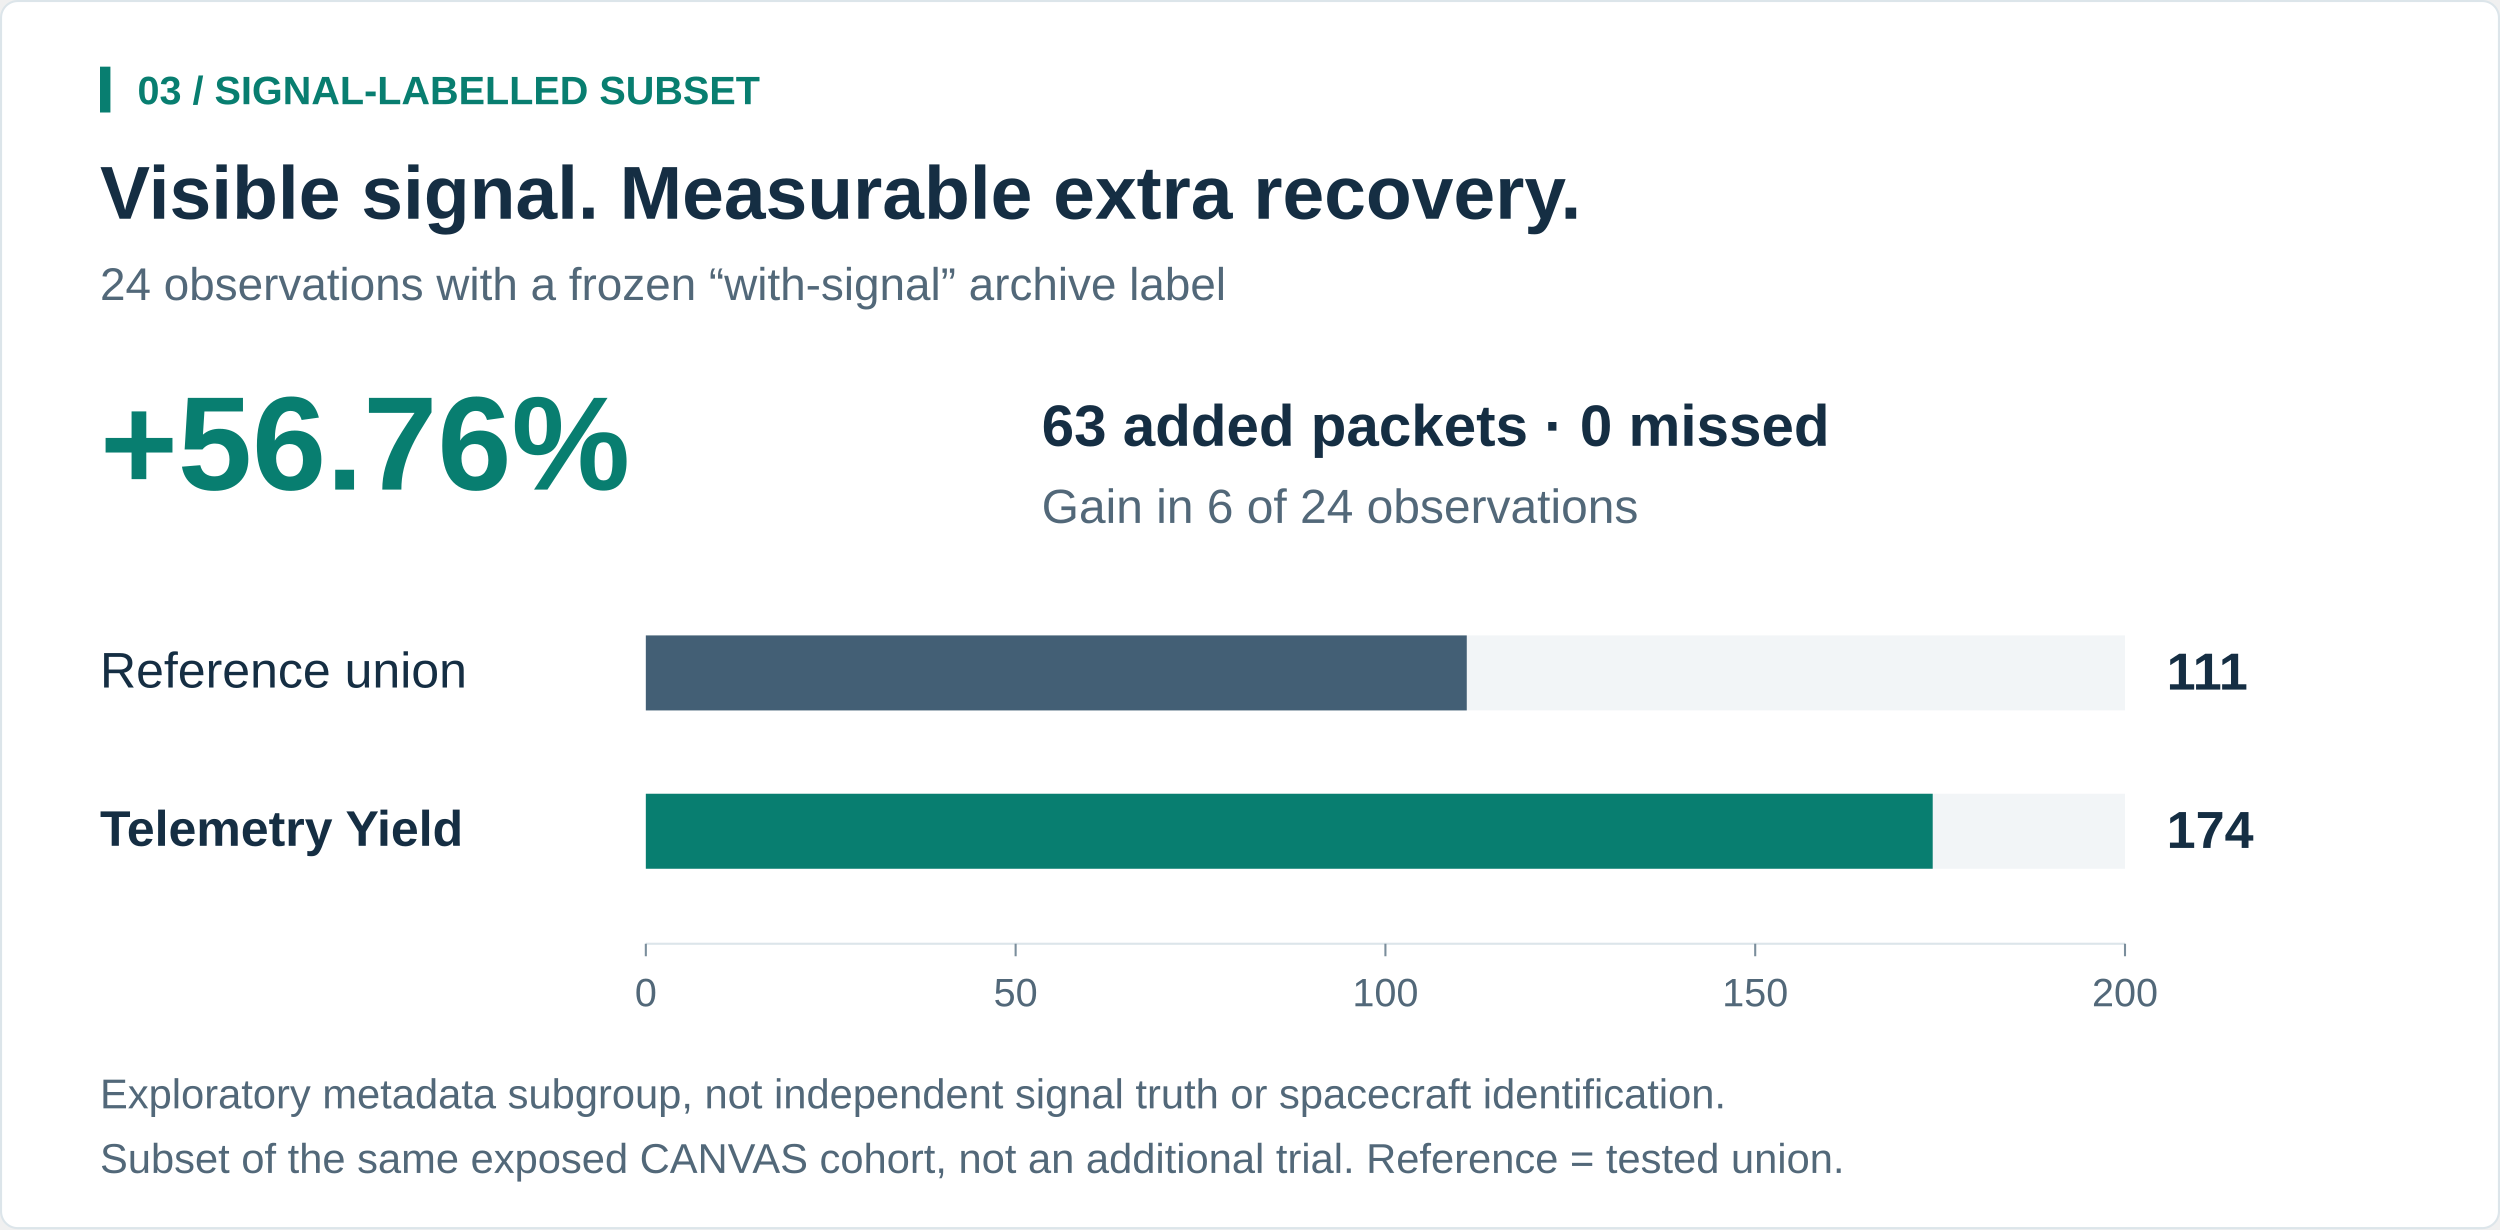
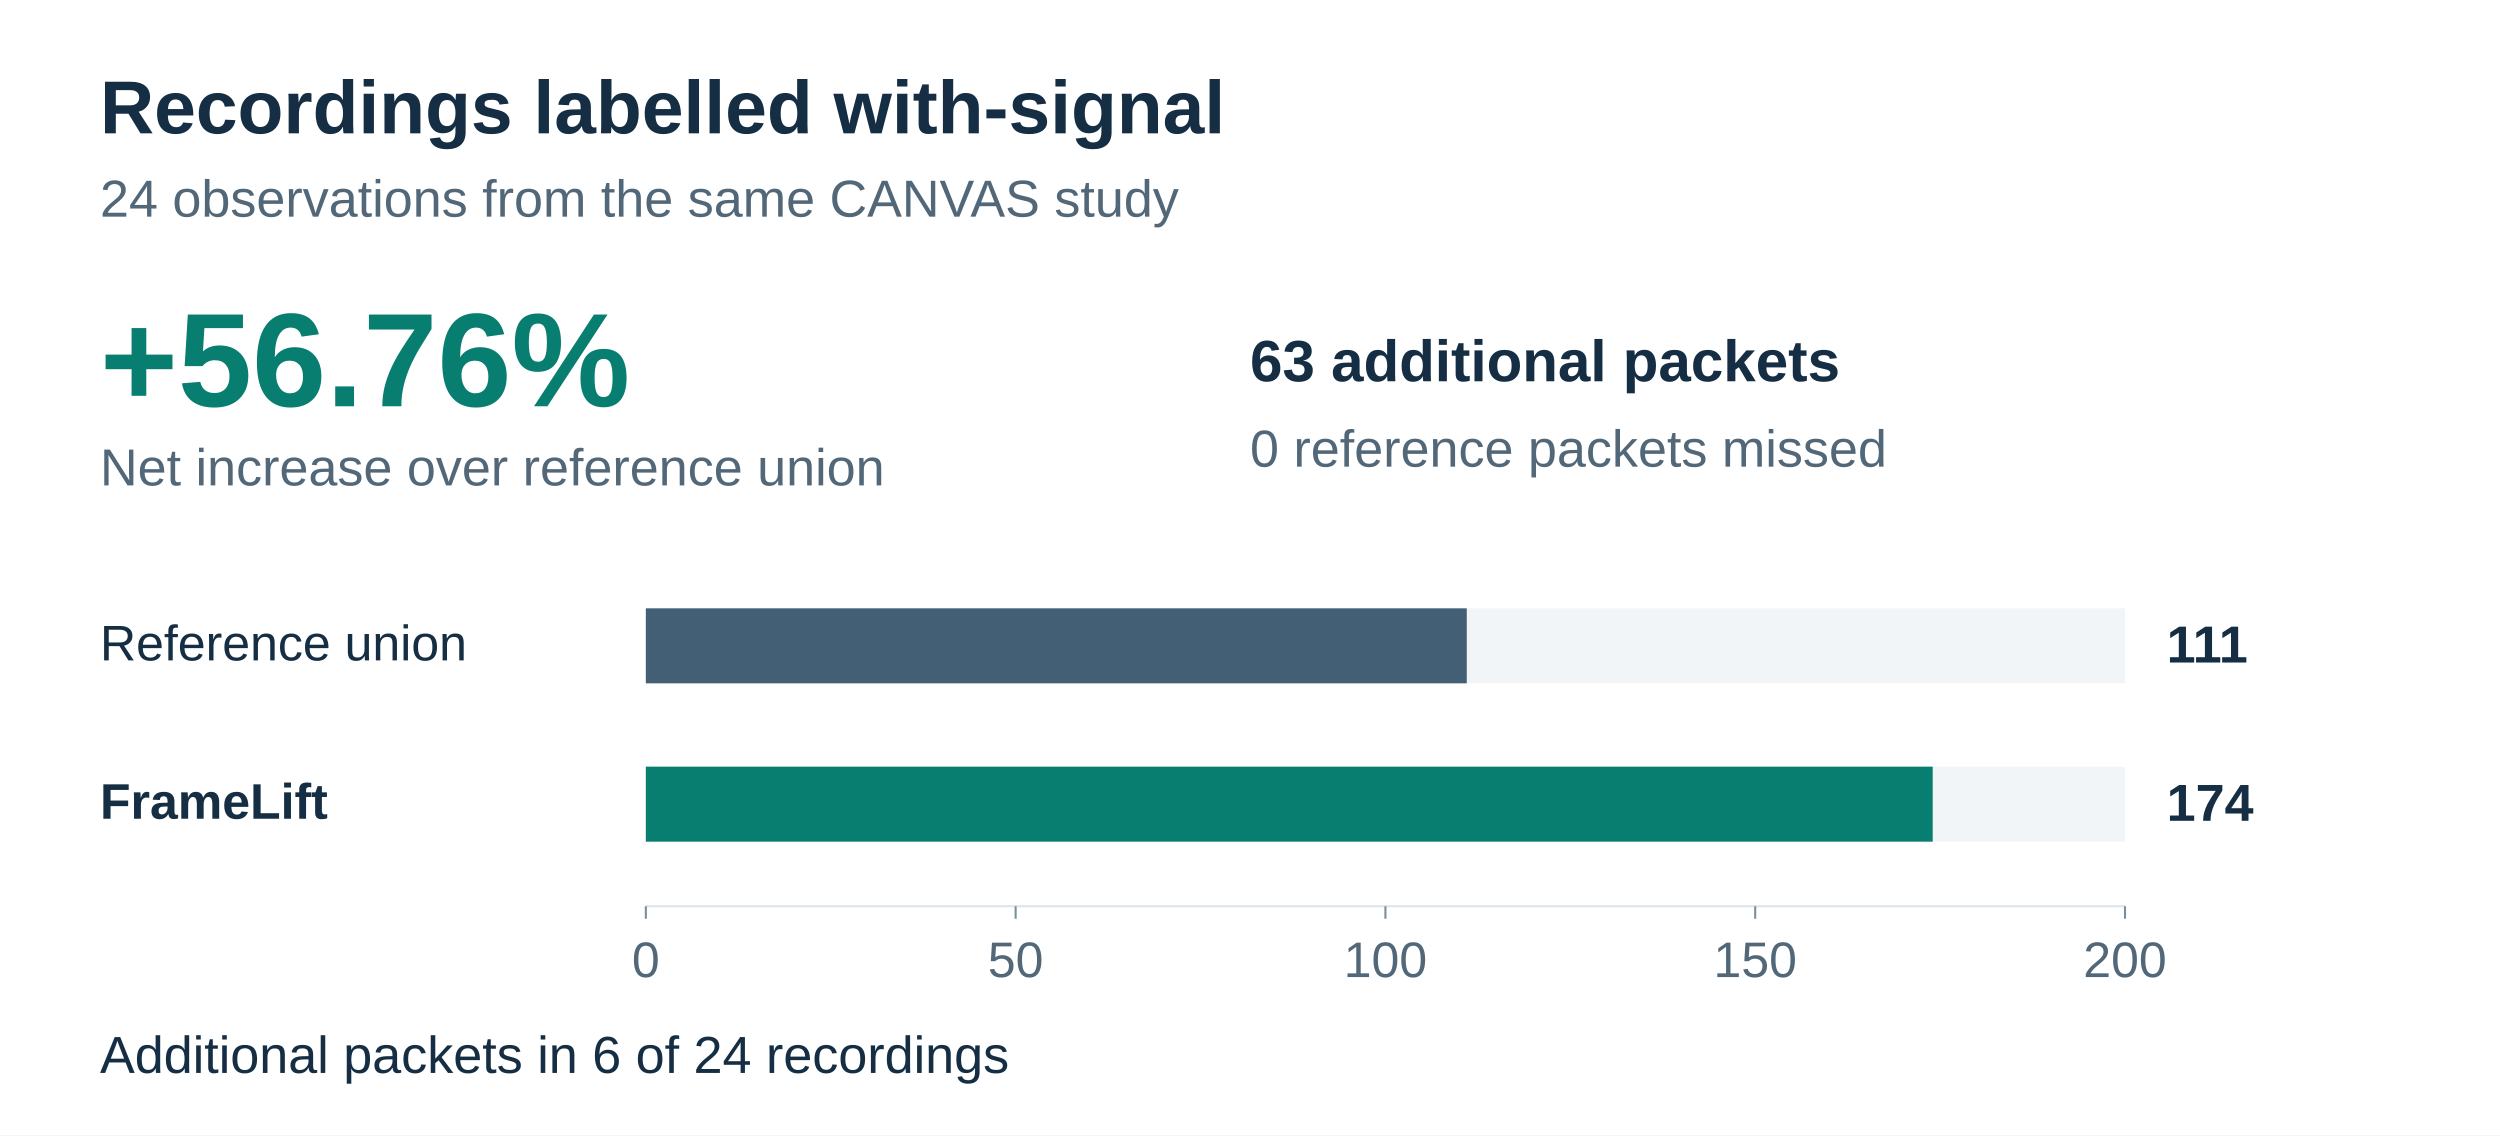
- <svg xmlns="http://www.w3.org/2000/svg" width="1200" height="590" viewBox="0 0 1200 590" role="img" aria-labelledby="title desc">
-   <rect x="0.5" y="0.5" width="1199" height="589" rx="8" fill="#ffffff" stroke="#dce5ea" />
+ <svg xmlns="http://www.w3.org/2000/svg" width="1200" height="545" viewBox="0 0 1200 545" role="img" aria-labelledby="title desc">
+   <rect width="1200" height="545" fill="#ffffff" />
  <g font-family="Arial, Helvetica, sans-serif" style="font-variant-numeric:tabular-nums">
-     <rect x="48" y="32" width="5.000" height="22" fill="#087e70" />
-     <text x="66" y="50" font-size="19" fill="#087e70" font-weight="700">03 / SIGNAL-LABELLED SUBSET</text>
-     <text x="48" y="105" font-size="36" fill="#152e43" font-weight="700">Visible signal. Measurable extra recovery.</text>
-     <text x="48" y="144" font-size="22" fill="#526879" font-weight="400">24 observations with a frozen “with-signal” archive label</text>
-     <text x="48" y="235" font-size="64" fill="#087e70" font-weight="700">+56.76%</text>
-     <text x="500" y="214" font-size="28" fill="#152e43" font-weight="700">63 added packets · 0 missed</text>
-     <text x="500" y="251" font-size="23" fill="#526879" font-weight="400">Gain in 6 of 24 observations</text>
-     <text x="48" y="330" font-size="24" fill="#152e43" font-weight="400">Reference union</text>
-     <rect x="310" y="305" width="710.000" height="36" fill="#f2f5f7" />
-     <rect data-role="value-bar" data-value="111" data-scale-max="200" x="310" y="305" width="394.050" height="36" fill="#435f75" />
-     <text x="1040" y="331" font-size="25" fill="#152e43" font-weight="700">111</text>
-     <text x="48" y="406" font-size="24" fill="#152e43" font-weight="700">Telemetry Yield</text>
-     <rect x="310" y="381" width="710.000" height="36" fill="#f2f5f7" />
-     <rect data-role="value-bar" data-value="174" data-scale-max="200" x="310" y="381" width="617.700" height="36" fill="#087e70" />
-     <text x="1040" y="407" font-size="25" fill="#152e43" font-weight="700">174</text>
-     <line x1="310" y1="453" x2="1020" y2="453" stroke="#dce5ea" />
-     <path d="M310 453v6" stroke="#7b8e9c" />
-     <text x="310" y="483" text-anchor="middle" font-size="19" fill="#526879">0</text>
-     <path d="M487.5 453v6" stroke="#7b8e9c" />
-     <text x="487.5" y="483" text-anchor="middle" font-size="19" fill="#526879">50</text>
-     <path d="M665 453v6" stroke="#7b8e9c" />
-     <text x="665" y="483" text-anchor="middle" font-size="19" fill="#526879">100</text>
-     <path d="M842.5 453v6" stroke="#7b8e9c" />
-     <text x="842.5" y="483" text-anchor="middle" font-size="19" fill="#526879">150</text>
-     <path d="M1020 453v6" stroke="#7b8e9c" />
-     <text x="1020" y="483" text-anchor="middle" font-size="19" fill="#526879">200</text>
-     <text x="48" y="532" font-size="20" fill="#526879" font-weight="400">Exploratory metadata subgroup, not independent signal truth or spacecraft identification.</text>
-     <text x="48" y="563" font-size="20" fill="#526879" font-weight="400">Subset of the same exposed CANVAS cohort, not an additional trial. Reference = tested union.</text>
+     <text x="48" y="64" font-size="36" fill="#152e43" font-weight="700">Recordings labelled with-signal</text>
+     <text x="48" y="104" font-size="25" fill="#526879" font-weight="400">24 observations from the same CANVAS study</text>
+     <text x="48" y="195" font-size="64" fill="#087e70" font-weight="700">+56.76%</text>
+     <text x="48" y="233" font-size="25" fill="#526879" font-weight="400">Net increase over reference union</text>
+     <text x="600" y="183" font-size="28" fill="#152e43" font-weight="700">63 additional packets</text>
+     <text x="600" y="224" font-size="25" fill="#526879" font-weight="400">0 reference packets missed</text>
+     <text x="48" y="317" font-size="24" fill="#152e43" font-weight="400">Reference union</text>
+     <rect x="310" y="292" width="710.000" height="36" fill="#f2f5f7" />
+     <rect data-role="value-bar" data-value="111" data-scale-max="200" x="310" y="292" width="394.050" height="36" fill="#435f75" />
+     <text x="1040" y="318" font-size="25" fill="#152e43" font-weight="700">111</text>
+     <text x="48" y="393" font-size="24" fill="#152e43" font-weight="700">FrameLift</text>
+     <rect x="310" y="368" width="710.000" height="36" fill="#f2f5f7" />
+     <rect data-role="value-bar" data-value="174" data-scale-max="200" x="310" y="368" width="617.700" height="36" fill="#087e70" />
+     <text x="1040" y="394" font-size="25" fill="#152e43" font-weight="700">174</text>
+     <line x1="310" y1="435" x2="1020" y2="435" stroke="#dce5ea" />
+     <path d="M310 435v6" stroke="#7b8e9c" />
+     <text x="310" y="469" text-anchor="middle" font-size="24" fill="#526879">0</text>
+     <path d="M487.5 435v6" stroke="#7b8e9c" />
+     <text x="487.5" y="469" text-anchor="middle" font-size="24" fill="#526879">50</text>
+     <path d="M665 435v6" stroke="#7b8e9c" />
+     <text x="665" y="469" text-anchor="middle" font-size="24" fill="#526879">100</text>
+     <path d="M842.5 435v6" stroke="#7b8e9c" />
+     <text x="842.5" y="469" text-anchor="middle" font-size="24" fill="#526879">150</text>
+     <path d="M1020 435v6" stroke="#7b8e9c" />
+     <text x="1020" y="469" text-anchor="middle" font-size="24" fill="#526879">200</text>
+     <text x="48" y="515" font-size="25" fill="#152e43" font-weight="400">Additional packets in 6 of 24 recordings</text>
  </g>
</svg>
